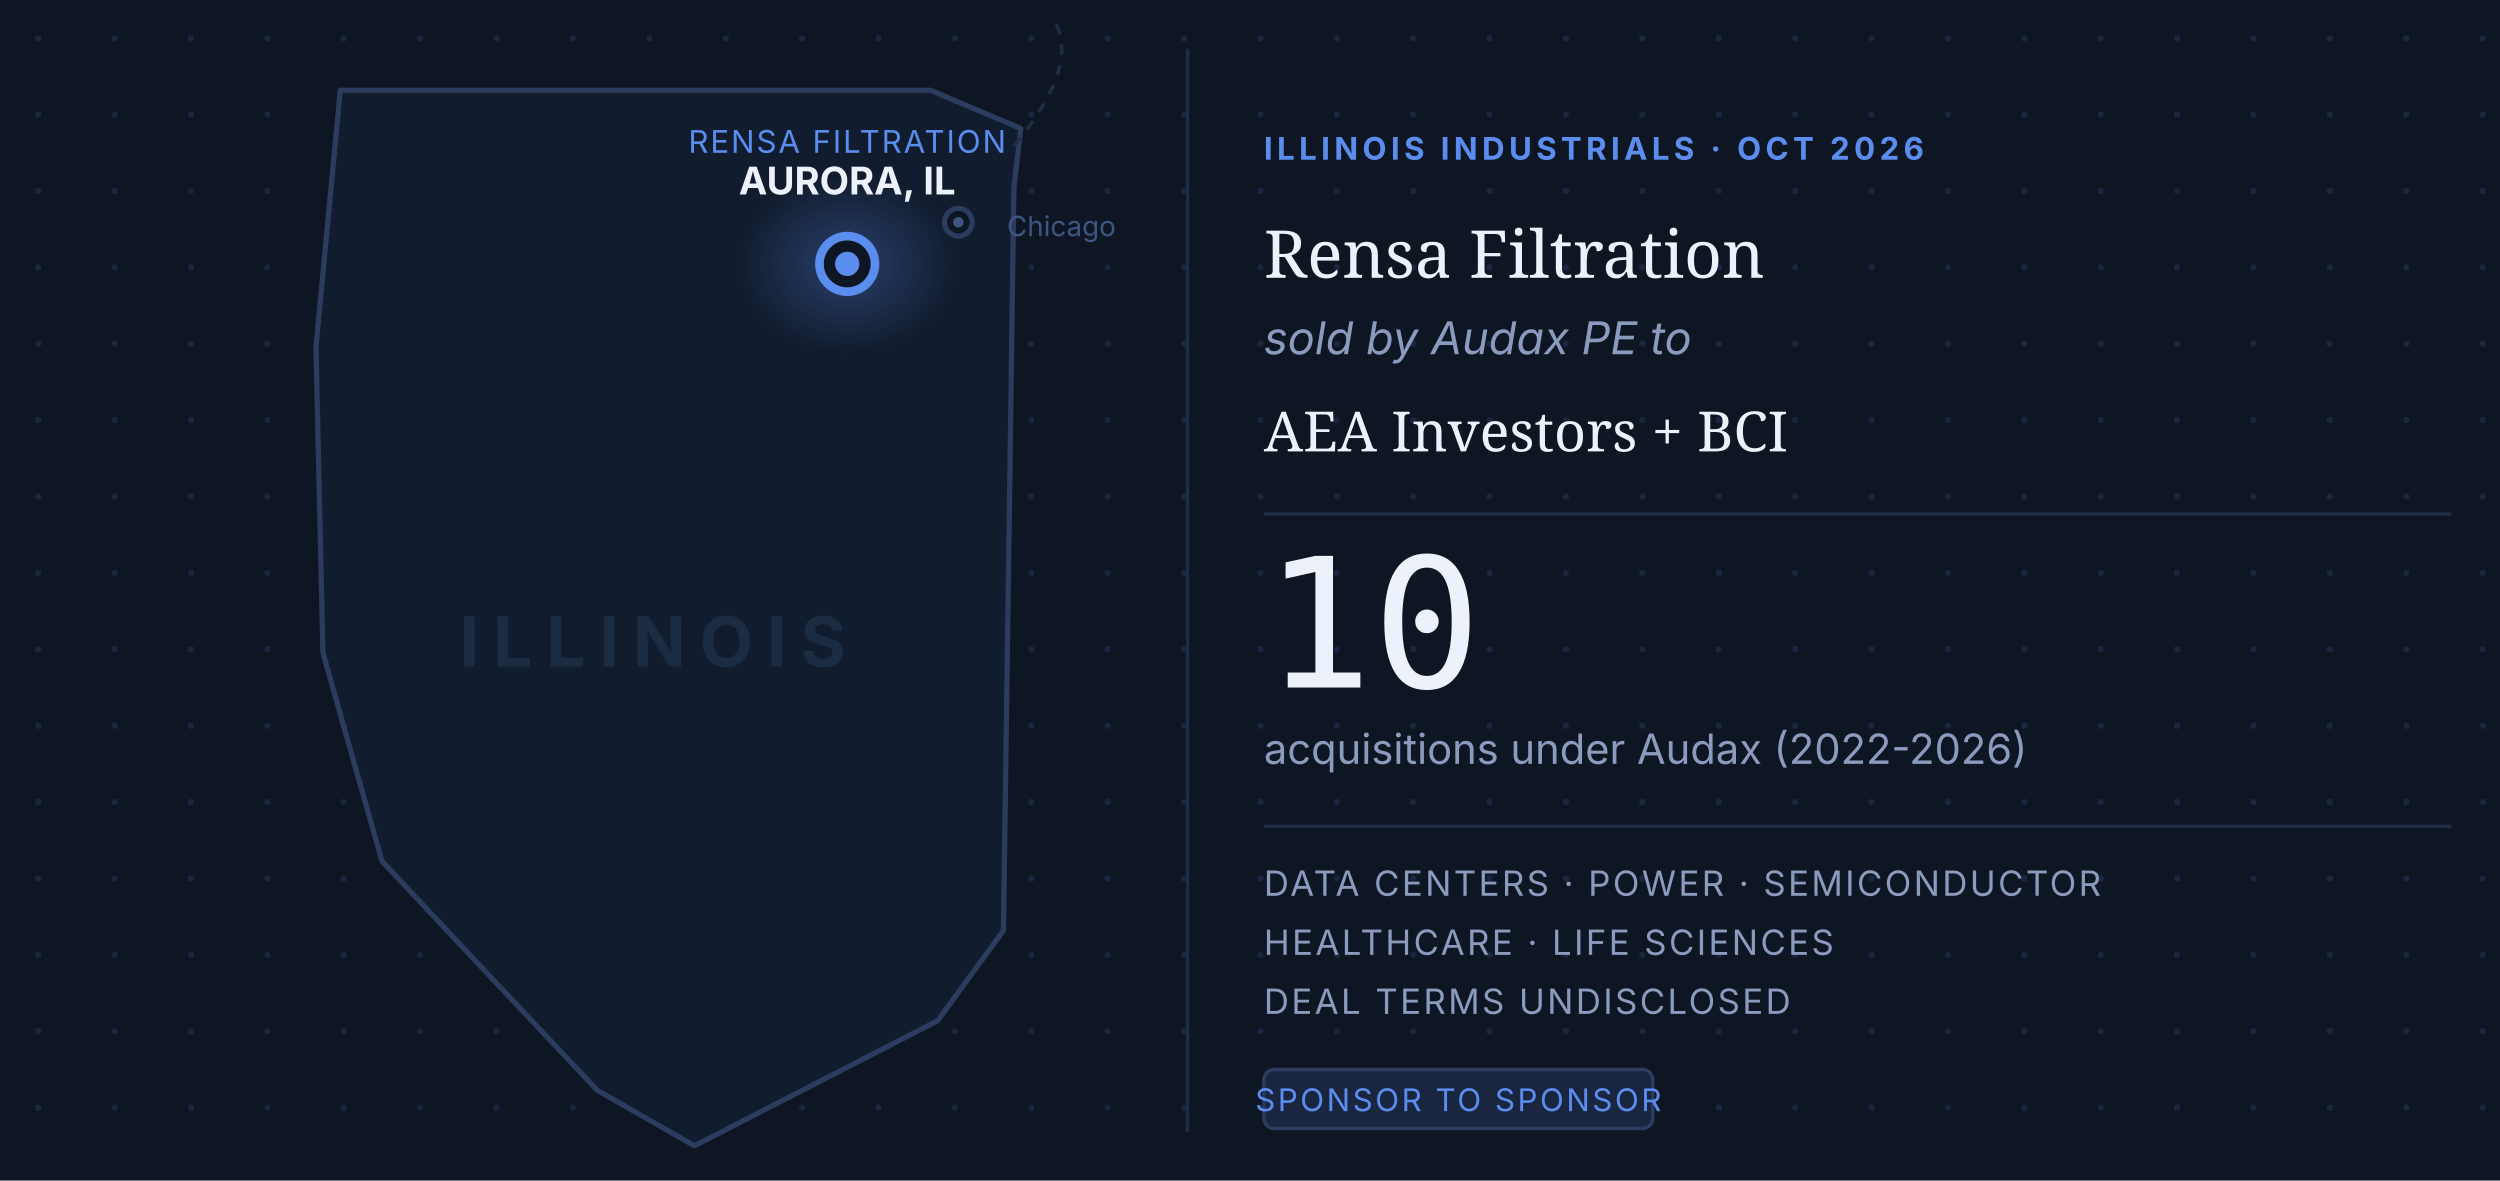
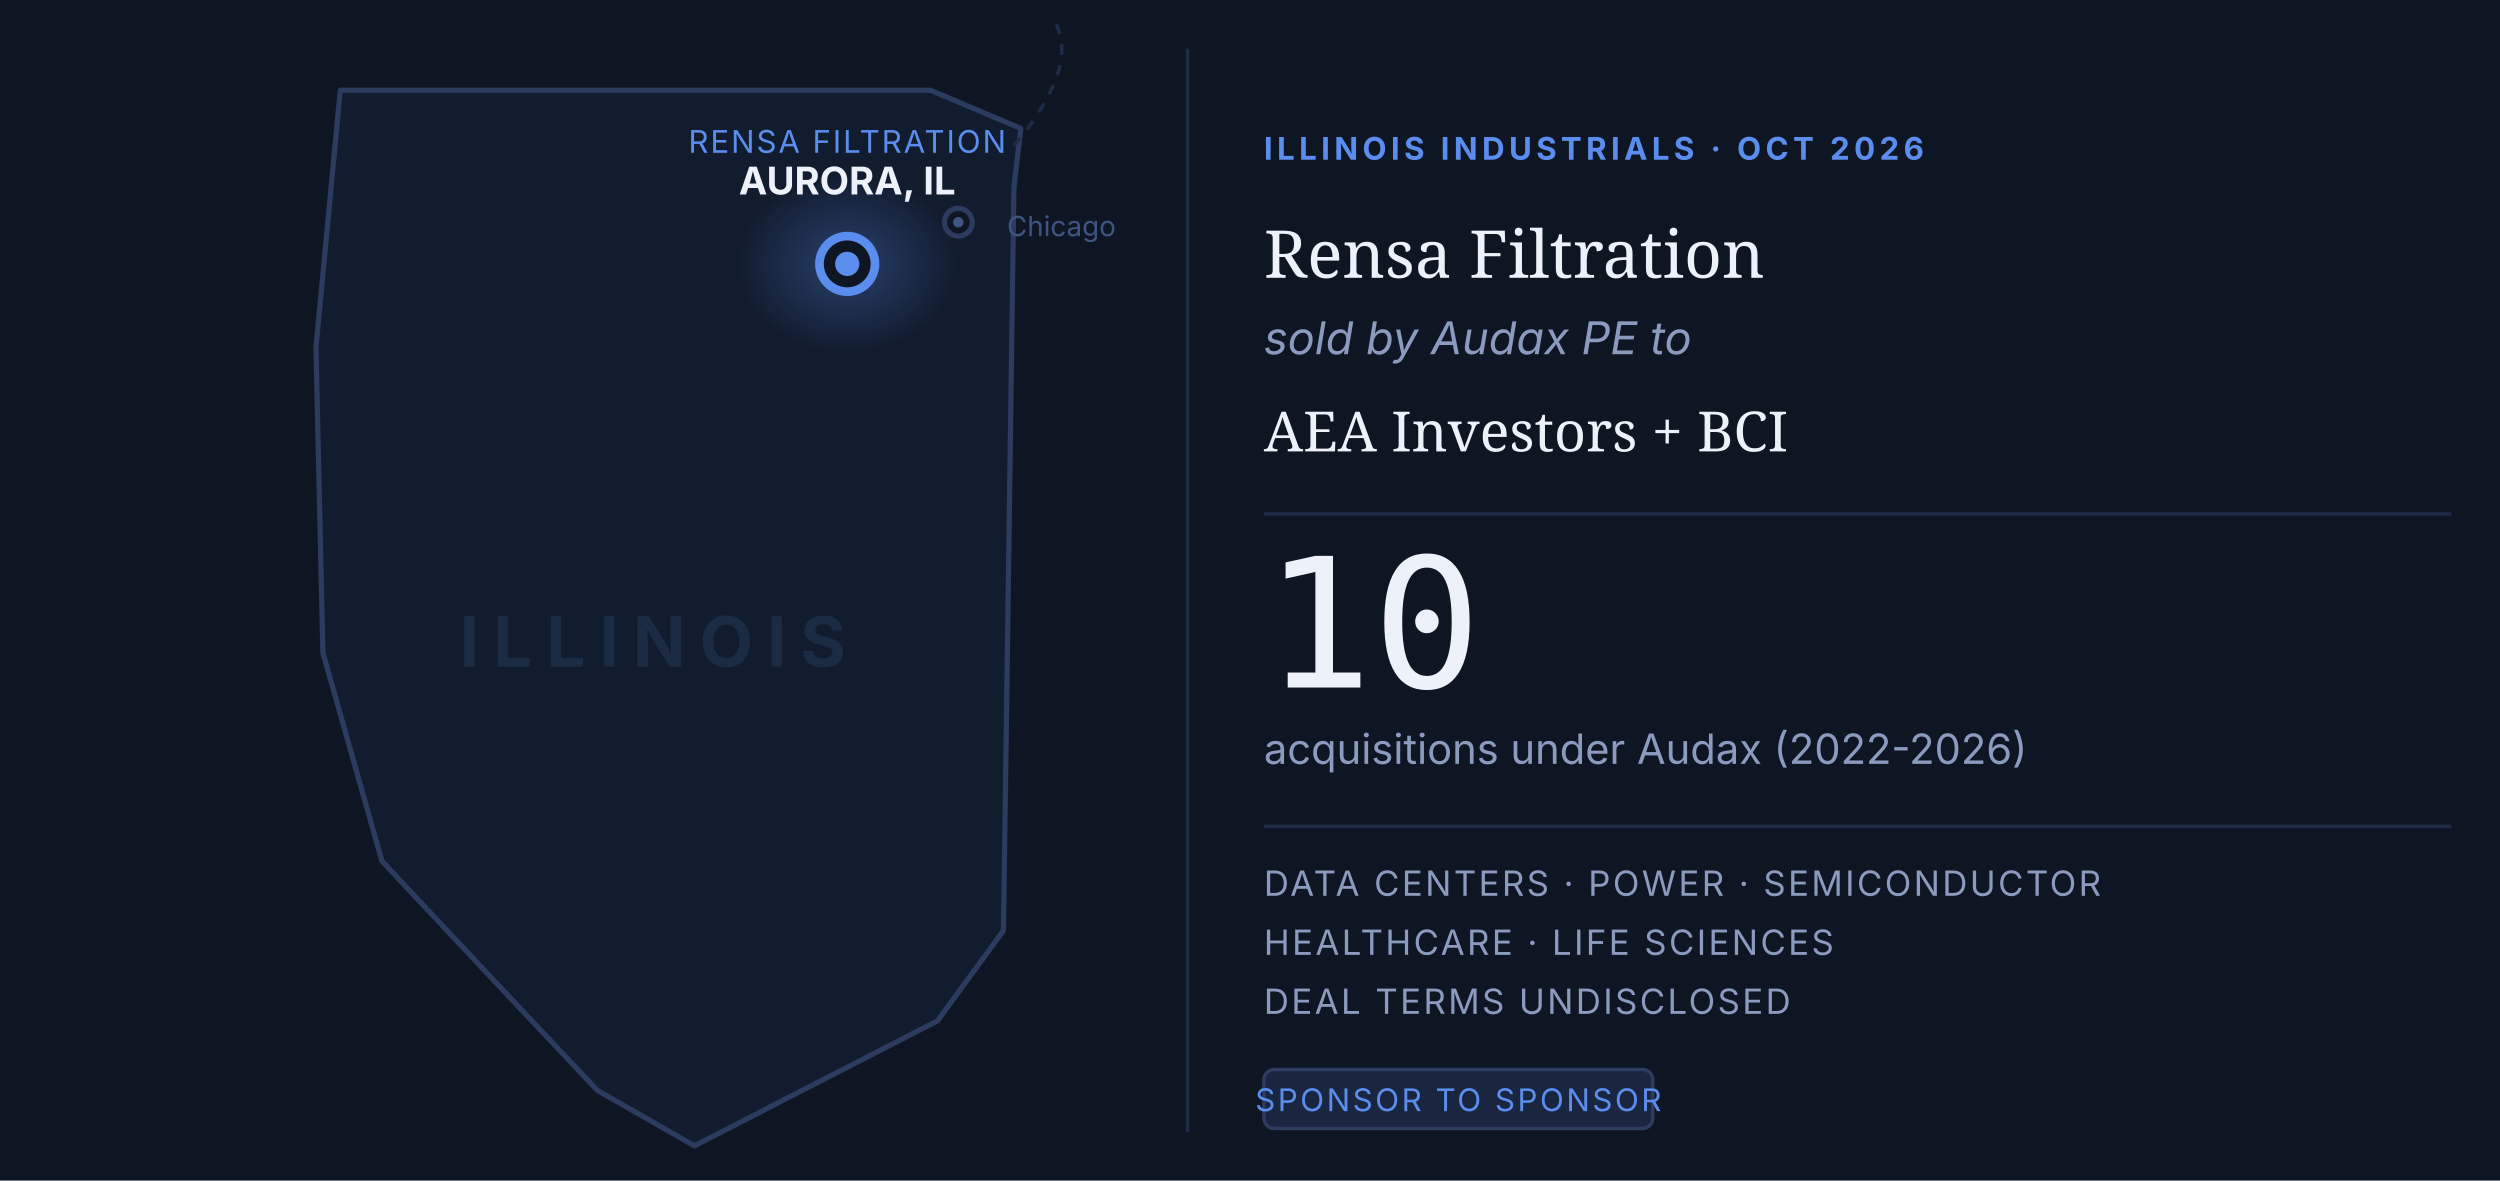
<svg xmlns="http://www.w3.org/2000/svg" viewBox="0 0 720 340" style="width:100%;height:100%;display:block;">
  <rect width="720" height="340" fill="#0f1623" />
  <defs>
-     <pattern id="dots-rf" width="22" height="22" patternUnits="userSpaceOnUse">
-       <circle cx="11" cy="11" r="0.9" fill="#1a2640" />
-     </pattern>
    <radialGradient id="aurora-glow" cx="50%" cy="50%" r="50%">
      <stop offset="0%" stop-color="#5b8def" stop-opacity="0.32" />
      <stop offset="100%" stop-color="#5b8def" stop-opacity="0" />
    </radialGradient>
  </defs>
-   <rect width="720" height="340" fill="url(#dots-rf)" />
  <path d="M 98,26 L 268,26 L 294,37 L 292,54 L 289,268 L 270,294 L 200,330 L 172,314 L 140,280 L 110,248 L 93,188 L 91,100 Z" fill="#111c2e" stroke="#2c3c5e" stroke-width="1.5" stroke-linejoin="round" />
  <path d="M 292,42 Q 312,18 303,5" fill="none" stroke="#1f2c47" stroke-width="1" stroke-dasharray="3 3" />
  <text x="188" y="192" text-anchor="middle" fill="#1a2b42" font-family="Inter,sans-serif" font-size="20" font-weight="700" letter-spacing="0.2em">ILLINOIS</text>
  <ellipse cx="244" cy="76" rx="32" ry="26" fill="url(#aurora-glow)" />
  <circle cx="244" cy="76" r="8" fill="#0f1623" stroke="#5b8def" stroke-width="2.5" />
  <circle cx="244" cy="76" r="3.5" fill="#5b8def" />
  <text x="244" y="56" text-anchor="middle" fill="#edf1fa" font-family="Inter,sans-serif" font-size="11" font-weight="700">AURORA, IL</text>
  <text x="244" y="44" text-anchor="middle" fill="#5b8def" font-family="Inter,sans-serif" font-size="9" letter-spacing="0.06em">RENSA FILTRATION</text>
  <circle cx="276" cy="64" r="4" fill="#0f1623" stroke="#2c3c5e" stroke-width="1.5" />
  <circle cx="276" cy="64" r="1.5" fill="#3d5580" />
  <text x="290" y="68" text-anchor="start" fill="#3d5580" font-family="Inter,sans-serif" font-size="8">Chicago</text>
  <line x1="342" y1="14" x2="342" y2="326" stroke="#1f2c47" stroke-width="1" />
  <text x="364" y="46" fill="#5b8def" font-family="Inter,sans-serif" font-size="9" font-weight="700" letter-spacing="0.14em">ILLINOIS INDUSTRIALS · OCT 2026</text>
  <text x="364" y="80" fill="#edf1fa" font-family="Libre Baskerville,Georgia,serif" font-size="19">Rensa Filtration</text>
  <text x="364" y="102" fill="#8b9bbd" font-family="Inter,sans-serif" font-size="13" font-style="italic">sold by Audax PE to</text>
  <text x="364" y="130" fill="#edf1fa" font-family="Libre Baskerville,Georgia,serif" font-size="16">AEA Investors + BCI</text>
  <line x1="364" y1="148" x2="706" y2="148" stroke="#1f2c47" stroke-width="1" />
  <text x="364" y="198" fill="#edf1fa" font-family="JetBrains Mono,monospace" font-size="52" font-weight="500">10</text>
  <text x="364" y="220" fill="#8b9bbd" font-family="Inter,sans-serif" font-size="12">acquisitions under Audax (2022-2026)</text>
  <line x1="364" y1="238" x2="706" y2="238" stroke="#1f2c47" stroke-width="1" />
  <text x="364" y="258" fill="#8b9bbd" font-family="Inter,sans-serif" font-size="10" letter-spacing="0.07em">DATA CENTERS · POWER · SEMICONDUCTOR</text>
  <text x="364" y="275" fill="#8b9bbd" font-family="Inter,sans-serif" font-size="10" letter-spacing="0.07em">HEALTHCARE · LIFE SCIENCES</text>
  <text x="364" y="292" fill="#8b9bbd" font-family="Inter,sans-serif" font-size="10" letter-spacing="0.07em">DEAL TERMS UNDISCLOSED</text>
  <rect x="364" y="308" width="112" height="17" rx="3" fill="#1a2640" stroke="#2c3c5e" />
  <text x="420" y="320" text-anchor="middle" fill="#5b8def" font-family="Inter,sans-serif" font-size="9" letter-spacing="0.08em">SPONSOR TO SPONSOR</text>
</svg>
